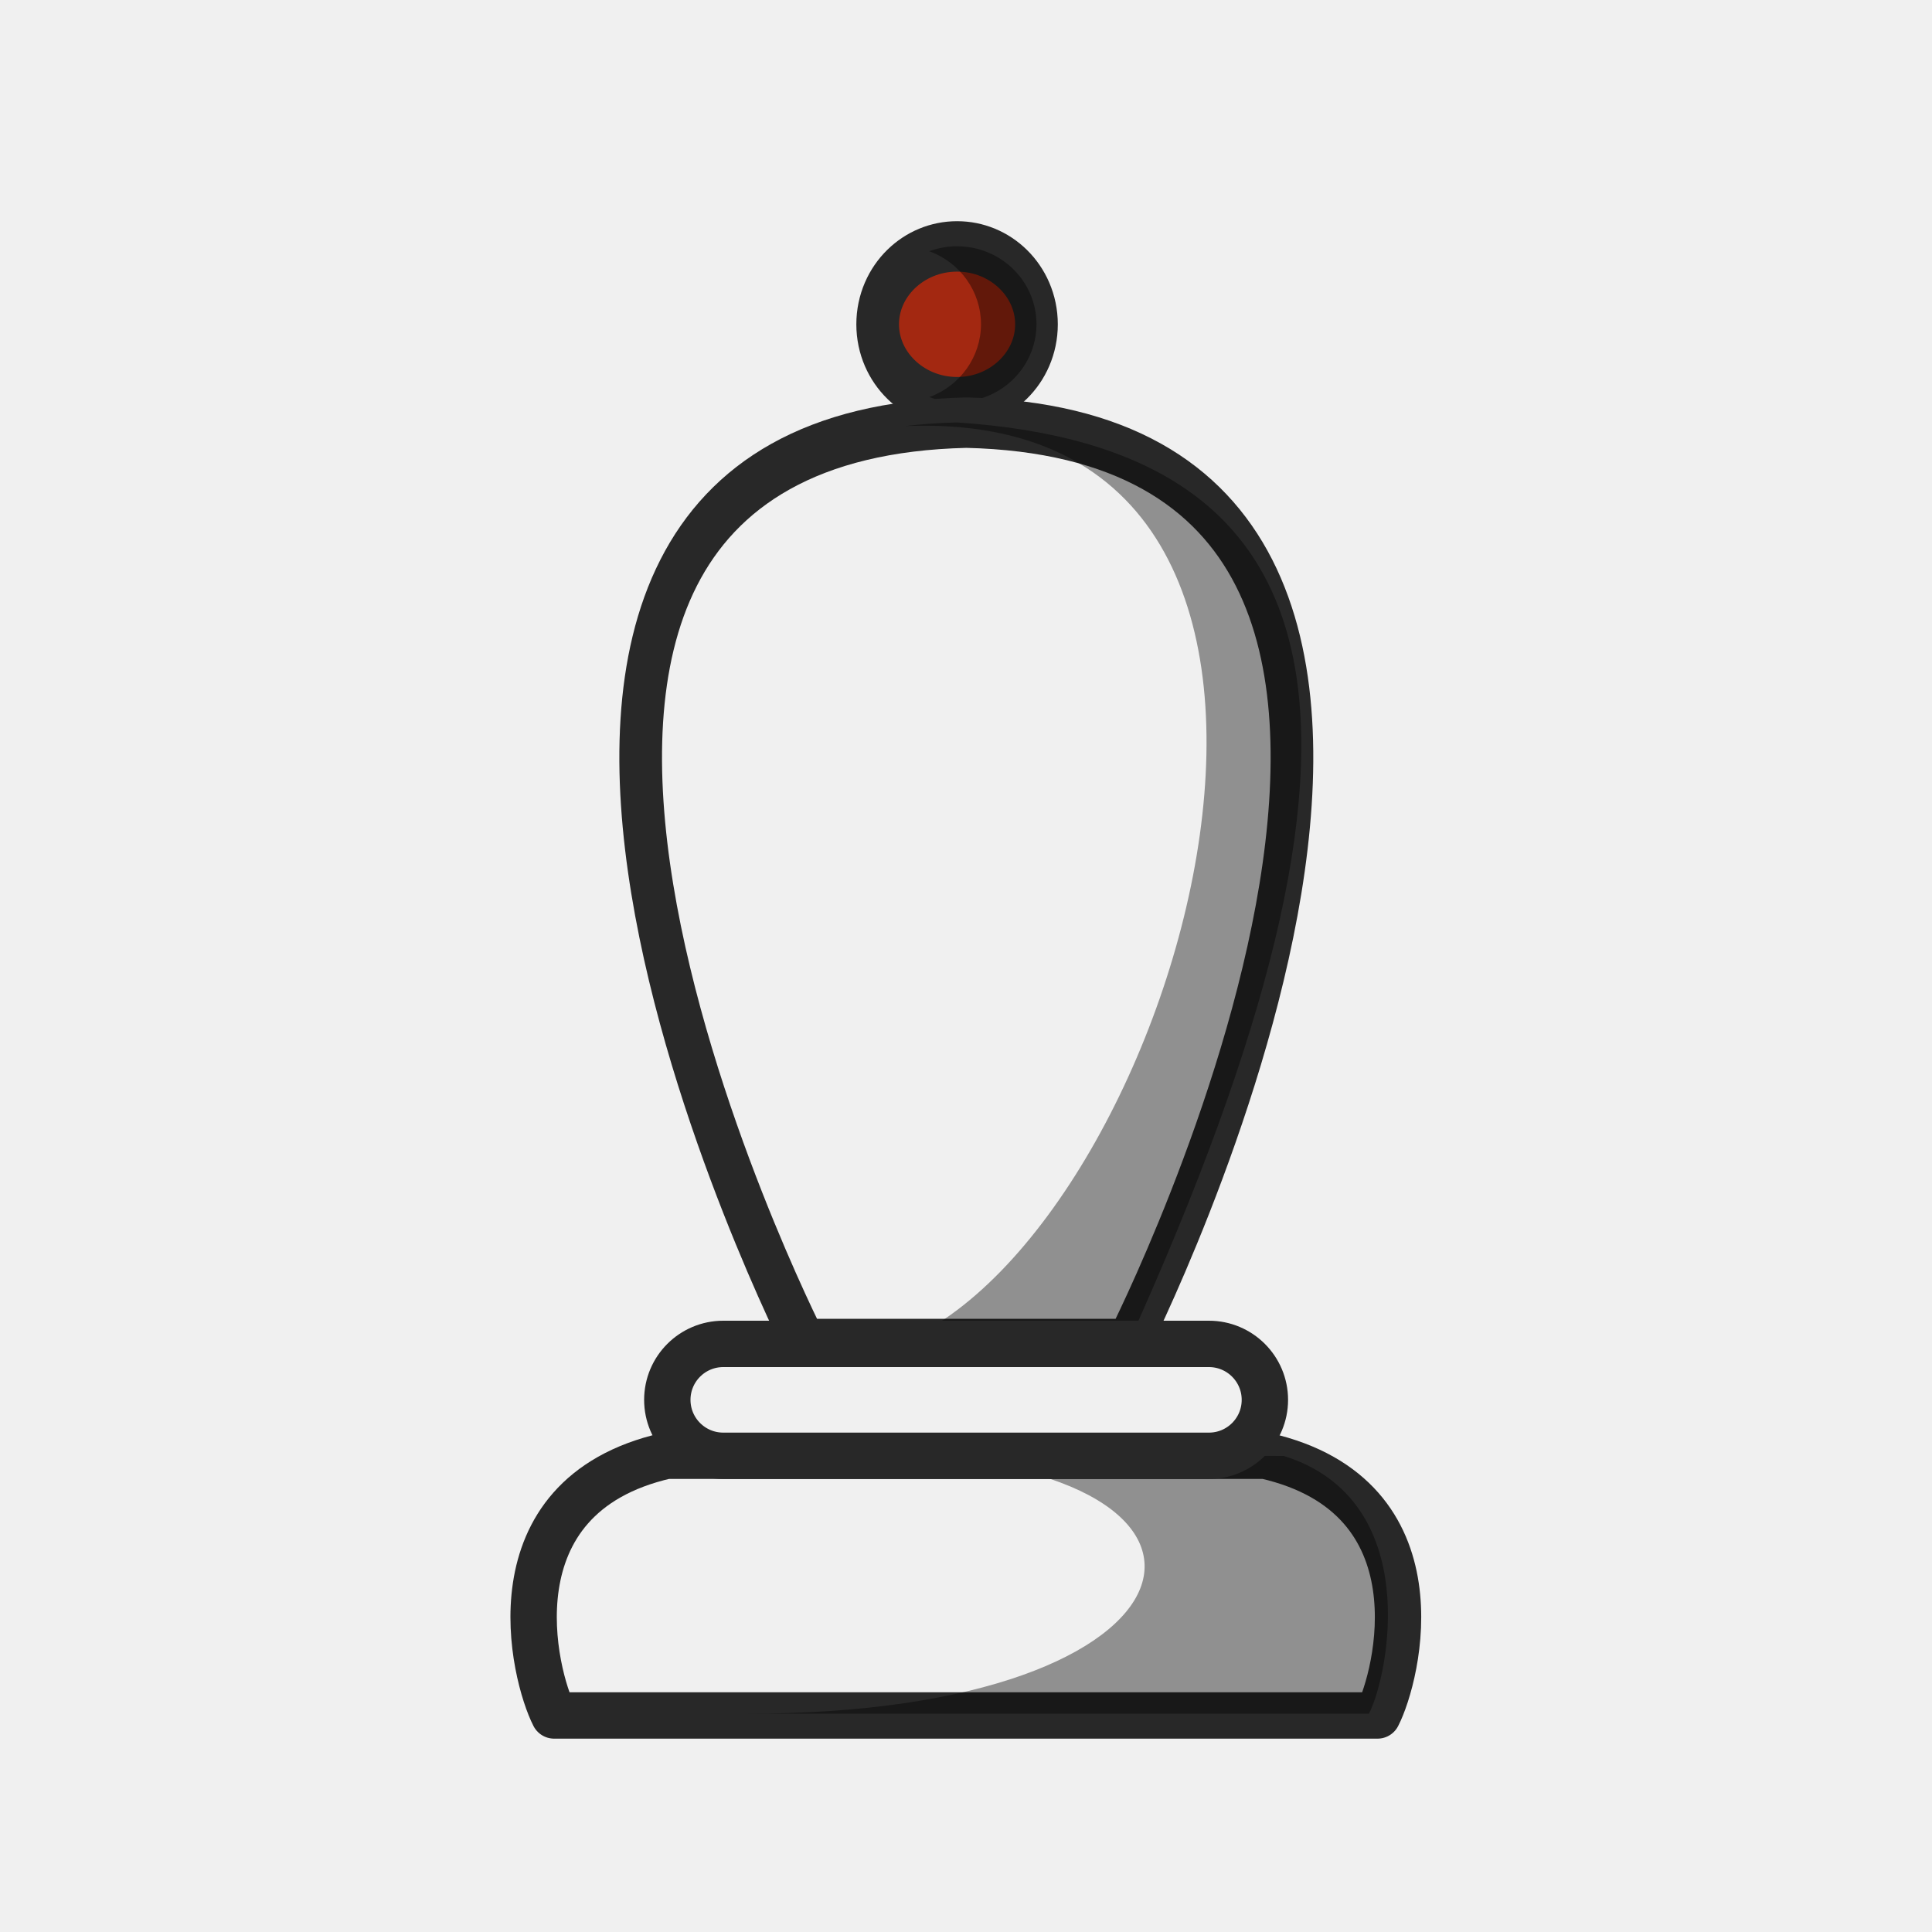
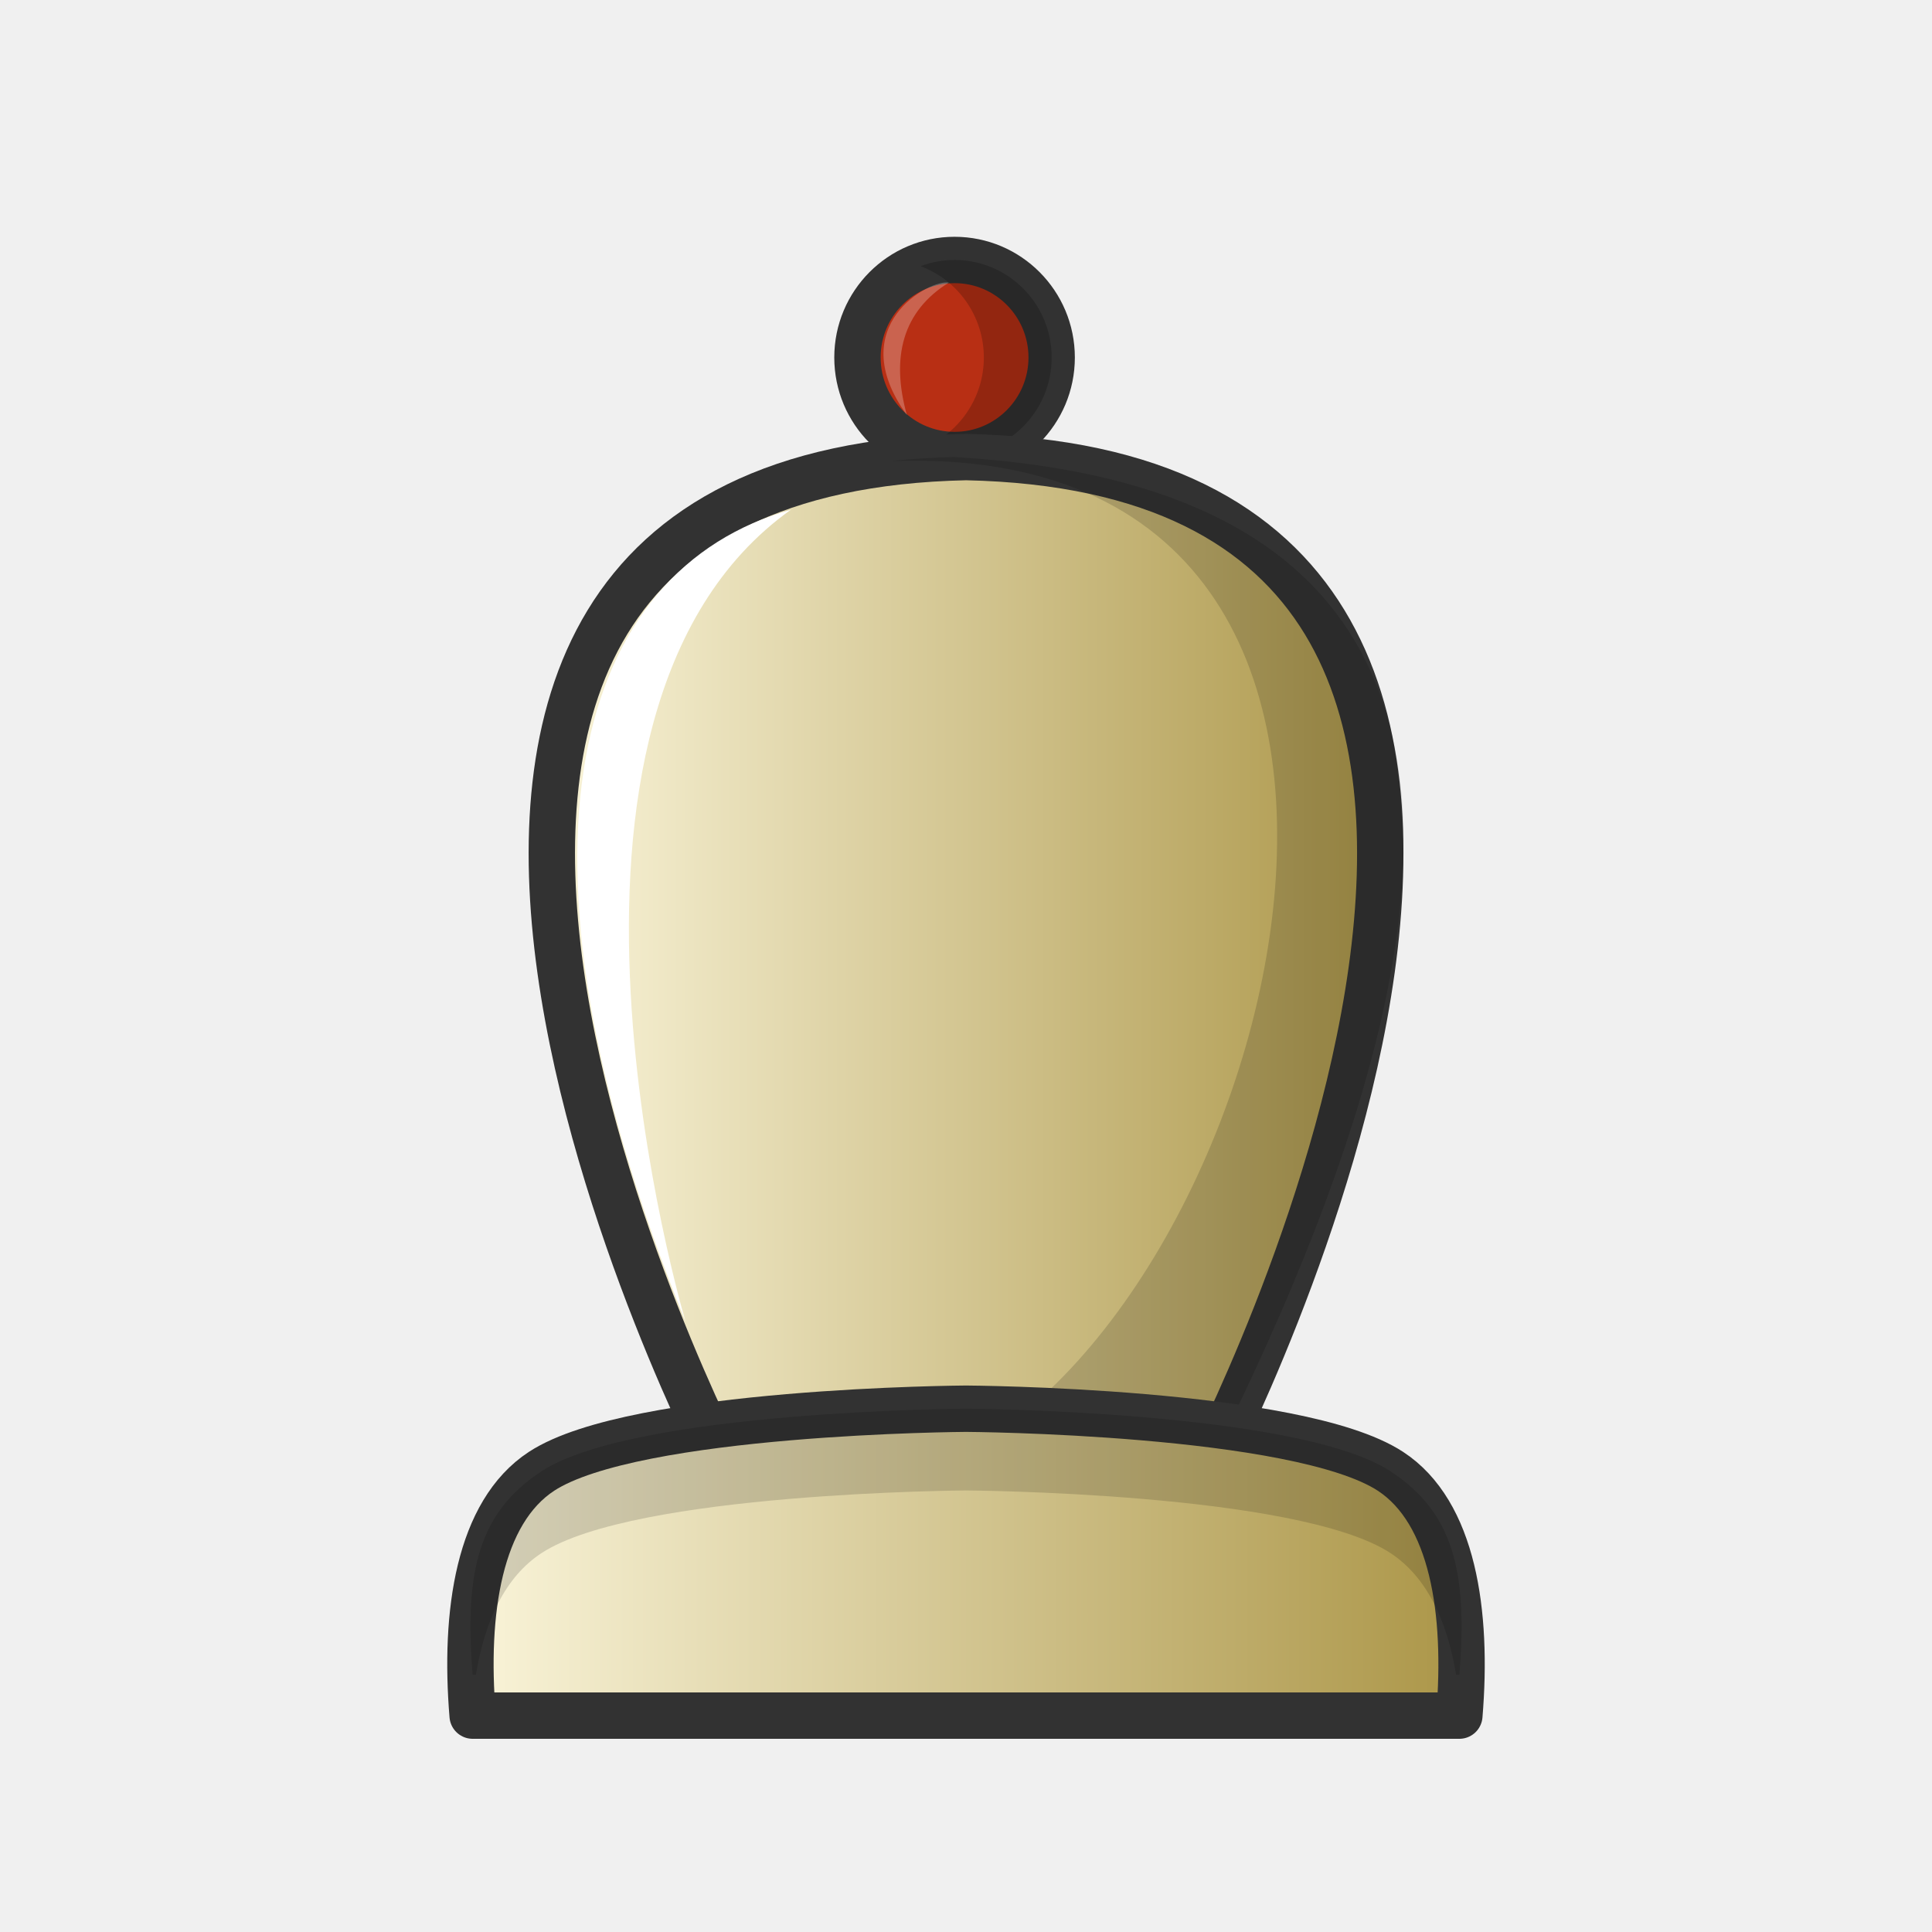
- <svg xmlns="http://www.w3.org/2000/svg" width="50mm" height="50mm" clip-rule="evenodd" fill-rule="evenodd" image-rendering="optimizeQuality" shape-rendering="geometricPrecision" text-rendering="geometricPrecision" version="1.1" viewBox="0 0 50 50">
-   <g transform="translate(566.44 -262.22)">
-     <g transform="matrix(.846 0 0 1 -1051.2 849.52)" stroke-width="1.087">
-       <g transform="translate(311.29 1.603)" stroke-width="1.087">
-         <ellipse cx="290.99" cy="-580.51" rx="2.429" ry="2.016" fill="#a32811" stroke="#282828" stroke-linecap="round" stroke-linejoin="round" stroke-width="1.305" style="paint-order:normal" />
-         <path d="m290.99-582.53a2.429 2.016 0 0 0-0.851 0.129 2.429 2.016 0 0 1 1.583 1.887 2.429 2.016 0 0 1-1.579 1.887 2.429 2.016 0 0 0 0.847 0.129 2.429 2.016 0 0 0 2.429-2.016 2.429 2.016 0 0 0-2.429-2.015z" opacity=".4" style="paint-order:normal" />
-         <path d="m286.33-554.12s-14.088-23.466 4.943-23.845c19.031 0.378 4.943 23.845 4.943 23.845z" fill="#f0f0f0" stroke="#282828" stroke-linejoin="round" stroke-width="1.305" />
-         <path d="m290.99-577.97c-0.558 0.011-1.085 0.044-1.587 0.093 15.68-0.532 8.42 20.833-0.199 23.752l7.017-7.8e-4c8.662-16.161 6.558-23.187-5.23-23.844z" opacity=".4" />
-       </g>
-     </g>
-     <g transform="translate(-188.5 -13.574)">
-       <path d="m-342.29 320.19c0.518-1.005 1.711-5.668-2.901-6.721h-15.507c-4.612 1.053-3.419 5.715-2.901 6.721z" fill="#f0f0f0" stroke="#282828" stroke-linejoin="round" stroke-width="1.2" />
-       <path d="m-354.9 313.44c9.979 0.278 8.517 6.732-3.739 6.703h16.128c0.51-0.99 1.426-5.529-2.203-6.669" opacity=".4" />
-     </g>
-     <rect x="-549.17" y="297" width="15.465" height="2.896" ry="1.448" fill="#f0f0f0" stroke="#282828" stroke-linecap="round" stroke-linejoin="round" stroke-width="1.2" style="paint-order:normal" />
-   </g>
+ <svg xmlns="http://www.w3.org/2000/svg" xmlns:xlink="http://www.w3.org/1999/xlink" width="50mm" height="50mm" clip-rule="evenodd" fill-rule="evenodd" image-rendering="optimizeQuality" shape-rendering="geometricPrecision" text-rendering="geometricPrecision" version="1.1" viewBox="0 0 50 50">
+   <defs>
+     <linearGradient id="linearGradient5159" x1="-657.83" x2="-639.01" y1="113.63" y2="113.63" gradientTransform="matrix(1.2079,0,0,1.0576,808.26,-95.246)" gradientUnits="userSpaceOnUse" xlink:href="#linearGradient3935" />
+     <linearGradient id="linearGradient5161" x1="-49.253" x2="-22.402" y1="508.57" y2="508.57" gradientTransform="translate(60.827,-468.14)" gradientUnits="userSpaceOnUse" xlink:href="#linearGradient3935" />
+     <linearGradient id="linearGradient3935">
+       <stop stop-color="#f2e7da" style="stop-color:#fbf6dc" offset="0" />
+       <stop stop-color="#bba38a" style="stop-color:#aa9445" offset="1" />
+     </linearGradient>
+   </defs>
+   <ellipse cx="24.704" cy="9.252" rx="2.513" ry="2.524" style="fill:#b82f14;paint-order:normal;stroke-linecap:round;stroke-linejoin:round;stroke-width:1.2;stroke:#323232" />
+   <path d="m24.704 6.728a2.513 2.524 0 0 0-0.88 0.161 2.513 2.524 0 0 1 1.638 2.363 2.513 2.524 0 0 1-1.634 2.363 2.513 2.524 0 0 0 0.876 0.162 2.513 2.524 0 0 0 2.513-2.525 2.513 2.524 0 0 0-2.513-2.524z" style="fill:#000000;opacity:.2;paint-order:normal" />
+   <path d="m18.771 38.045s-13.46-25.8 6.23-26.216c19.69 0.416 6.23 26.216 6.23 26.216z" style="fill:url(#linearGradient5159);stroke-linejoin:round;stroke-width:1.2;stroke:#323232" />
+   <path d="m24.704 11.829c-0.577 0.012-1.123 0.048-1.643 0.103 16.223-0.585 9.827 22.905 0.909 26.113l7.26-8.57e-4c8.961-17.768 5.67-25.493-6.526-26.215z" style="fill:#000000;opacity:.15" />
+   <path d="m25 36.457s-8.578 0.048-10.983 1.619c-1.623 1.06-2.006 3.651-1.785 6.324h25.536c0.221-2.672-0.162-5.264-1.785-6.324-2.405-1.571-10.983-1.619-10.983-1.619z" style="clip-rule:evenodd;fill-rule:evenodd;fill:url(#linearGradient5161);image-rendering:optimizeQuality;shape-rendering:geometricPrecision;stroke-linejoin:round;stroke-width:1.2;stroke:#323232" />
+   <path d="m25 36.457s-8.578 0.048-10.983 1.619c-1.623 1.06-2.005 2.593-1.785 5.265h0.084c0.228-1.38 0.75-2.528 1.701-3.149 2.405-1.571 10.983-1.619 10.983-1.619s8.579 0.048 10.983 1.619c0.95 0.621 1.473 1.769 1.701 3.149h0.084c0.221-2.672-0.162-4.205-1.785-5.265-2.405-1.571-10.983-1.619-10.983-1.619z" style="clip-rule:evenodd;fill-rule:evenodd;fill:#000000;image-rendering:optimizeQuality;opacity:.15;shape-rendering:geometricPrecision" />
+   <path d="m17.743 34.208s-4.7-15.724 2.723-21.015c-5.489 1.527-7.763 8.612-2.723 21.015z" style="fill:#ffffff" />
+   <path d="m24.555 7.314c-0.468-0.096-2.765 1.103-1.085 3.428-0.417-1.494-0.113-2.685 1.085-3.428z" style="clip-rule:evenodd;fill-rule:evenodd;fill:#ffffff;image-rendering:optimizeQuality;opacity:.25;shape-rendering:geometricPrecision" />
</svg>
